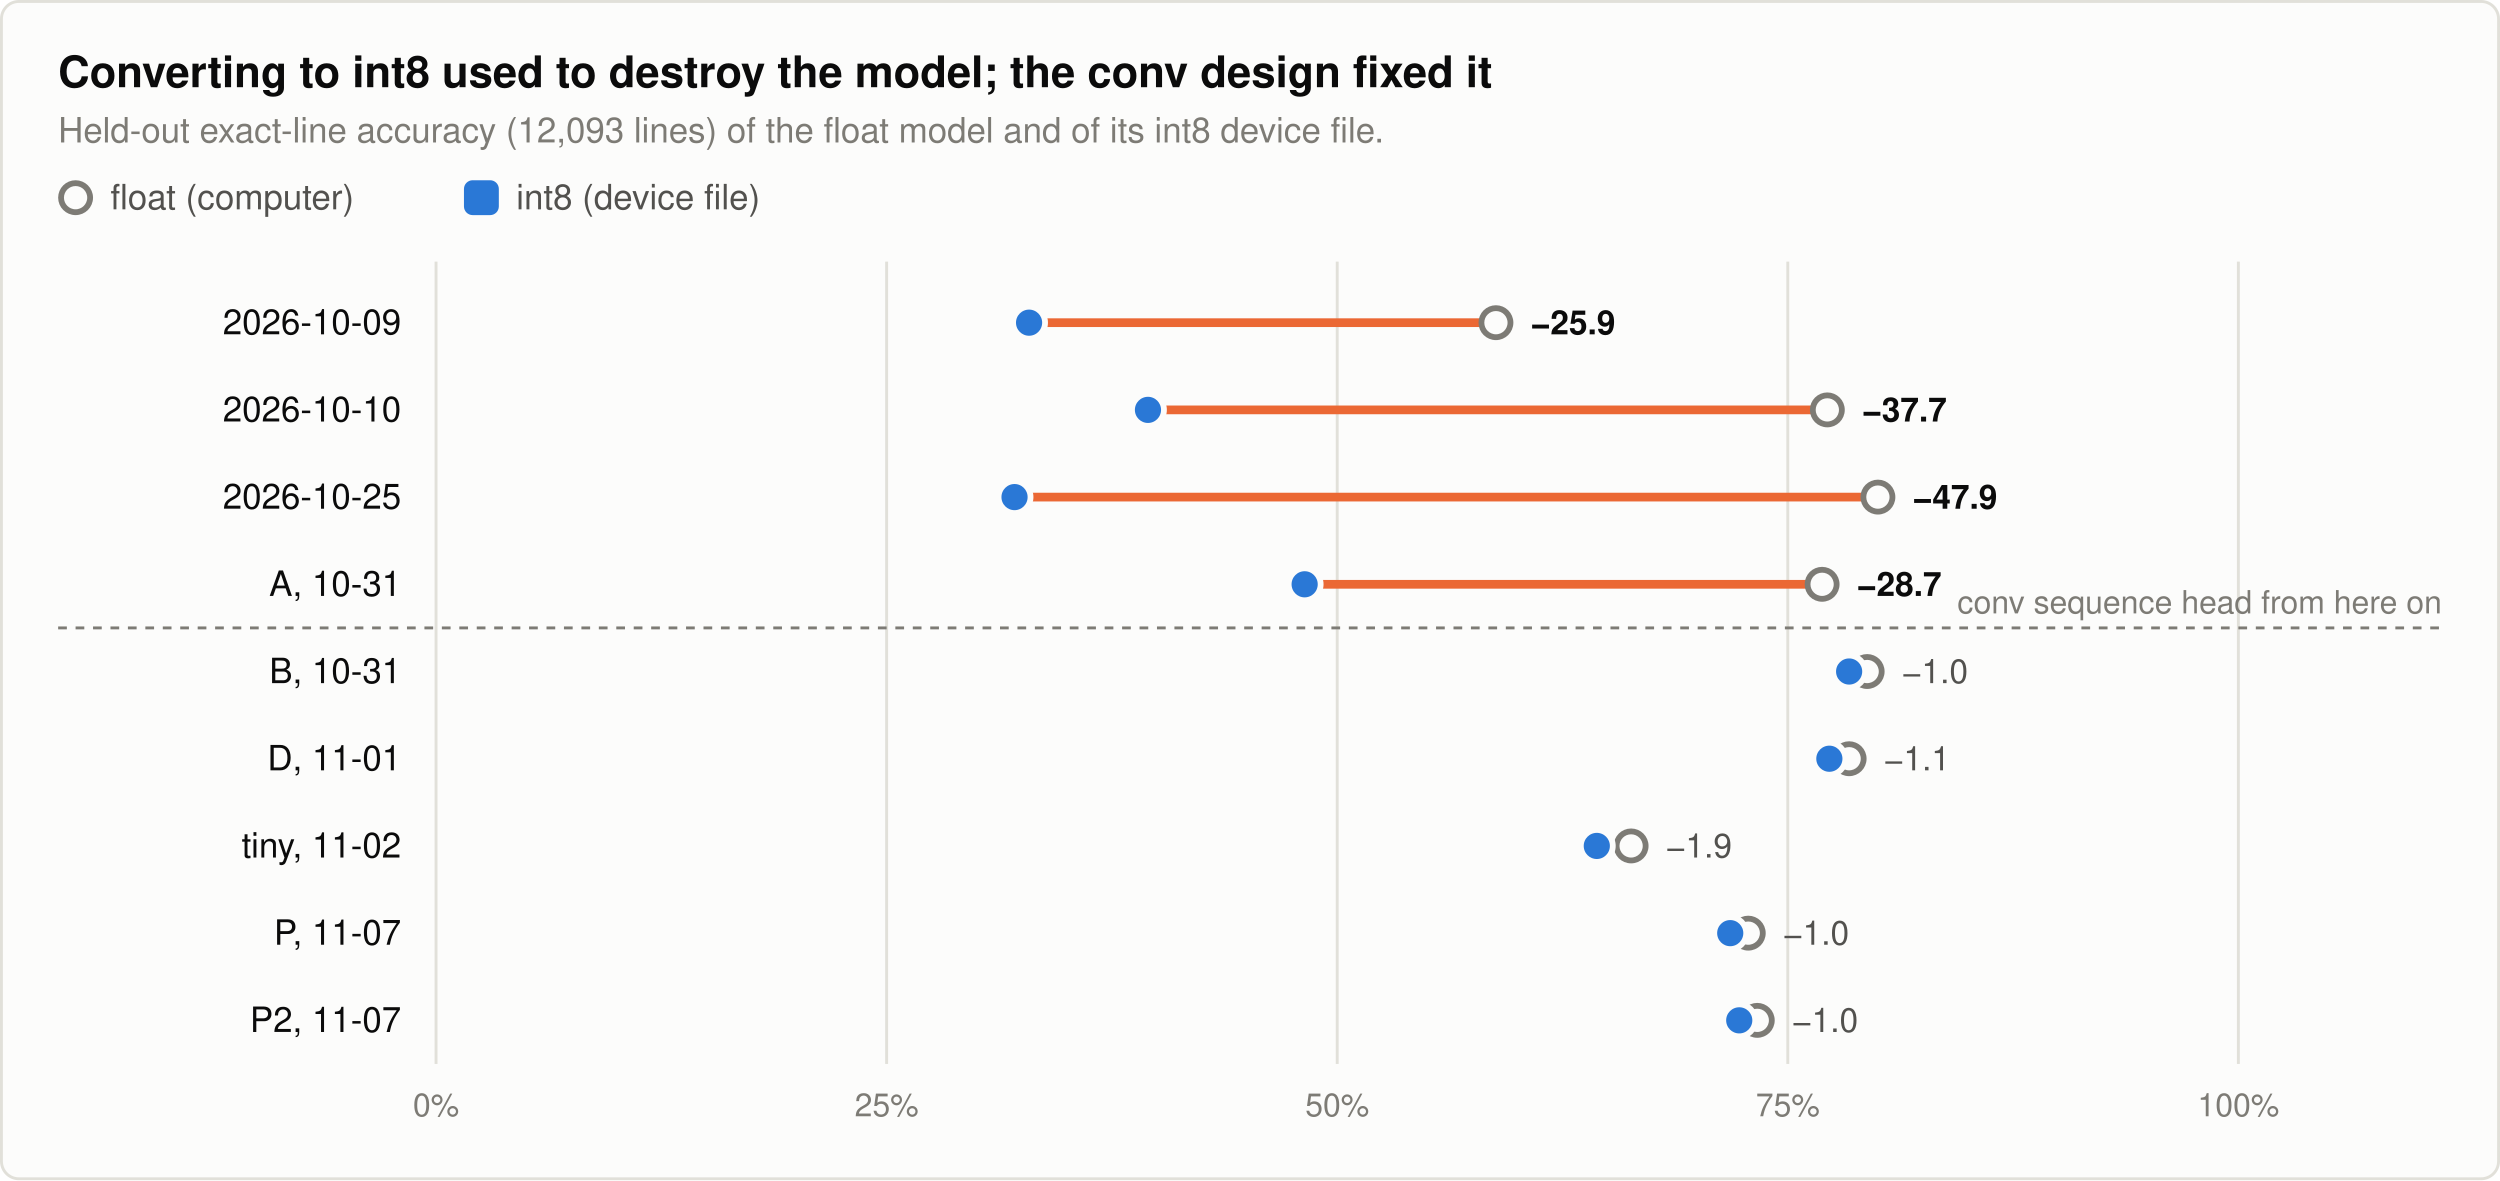
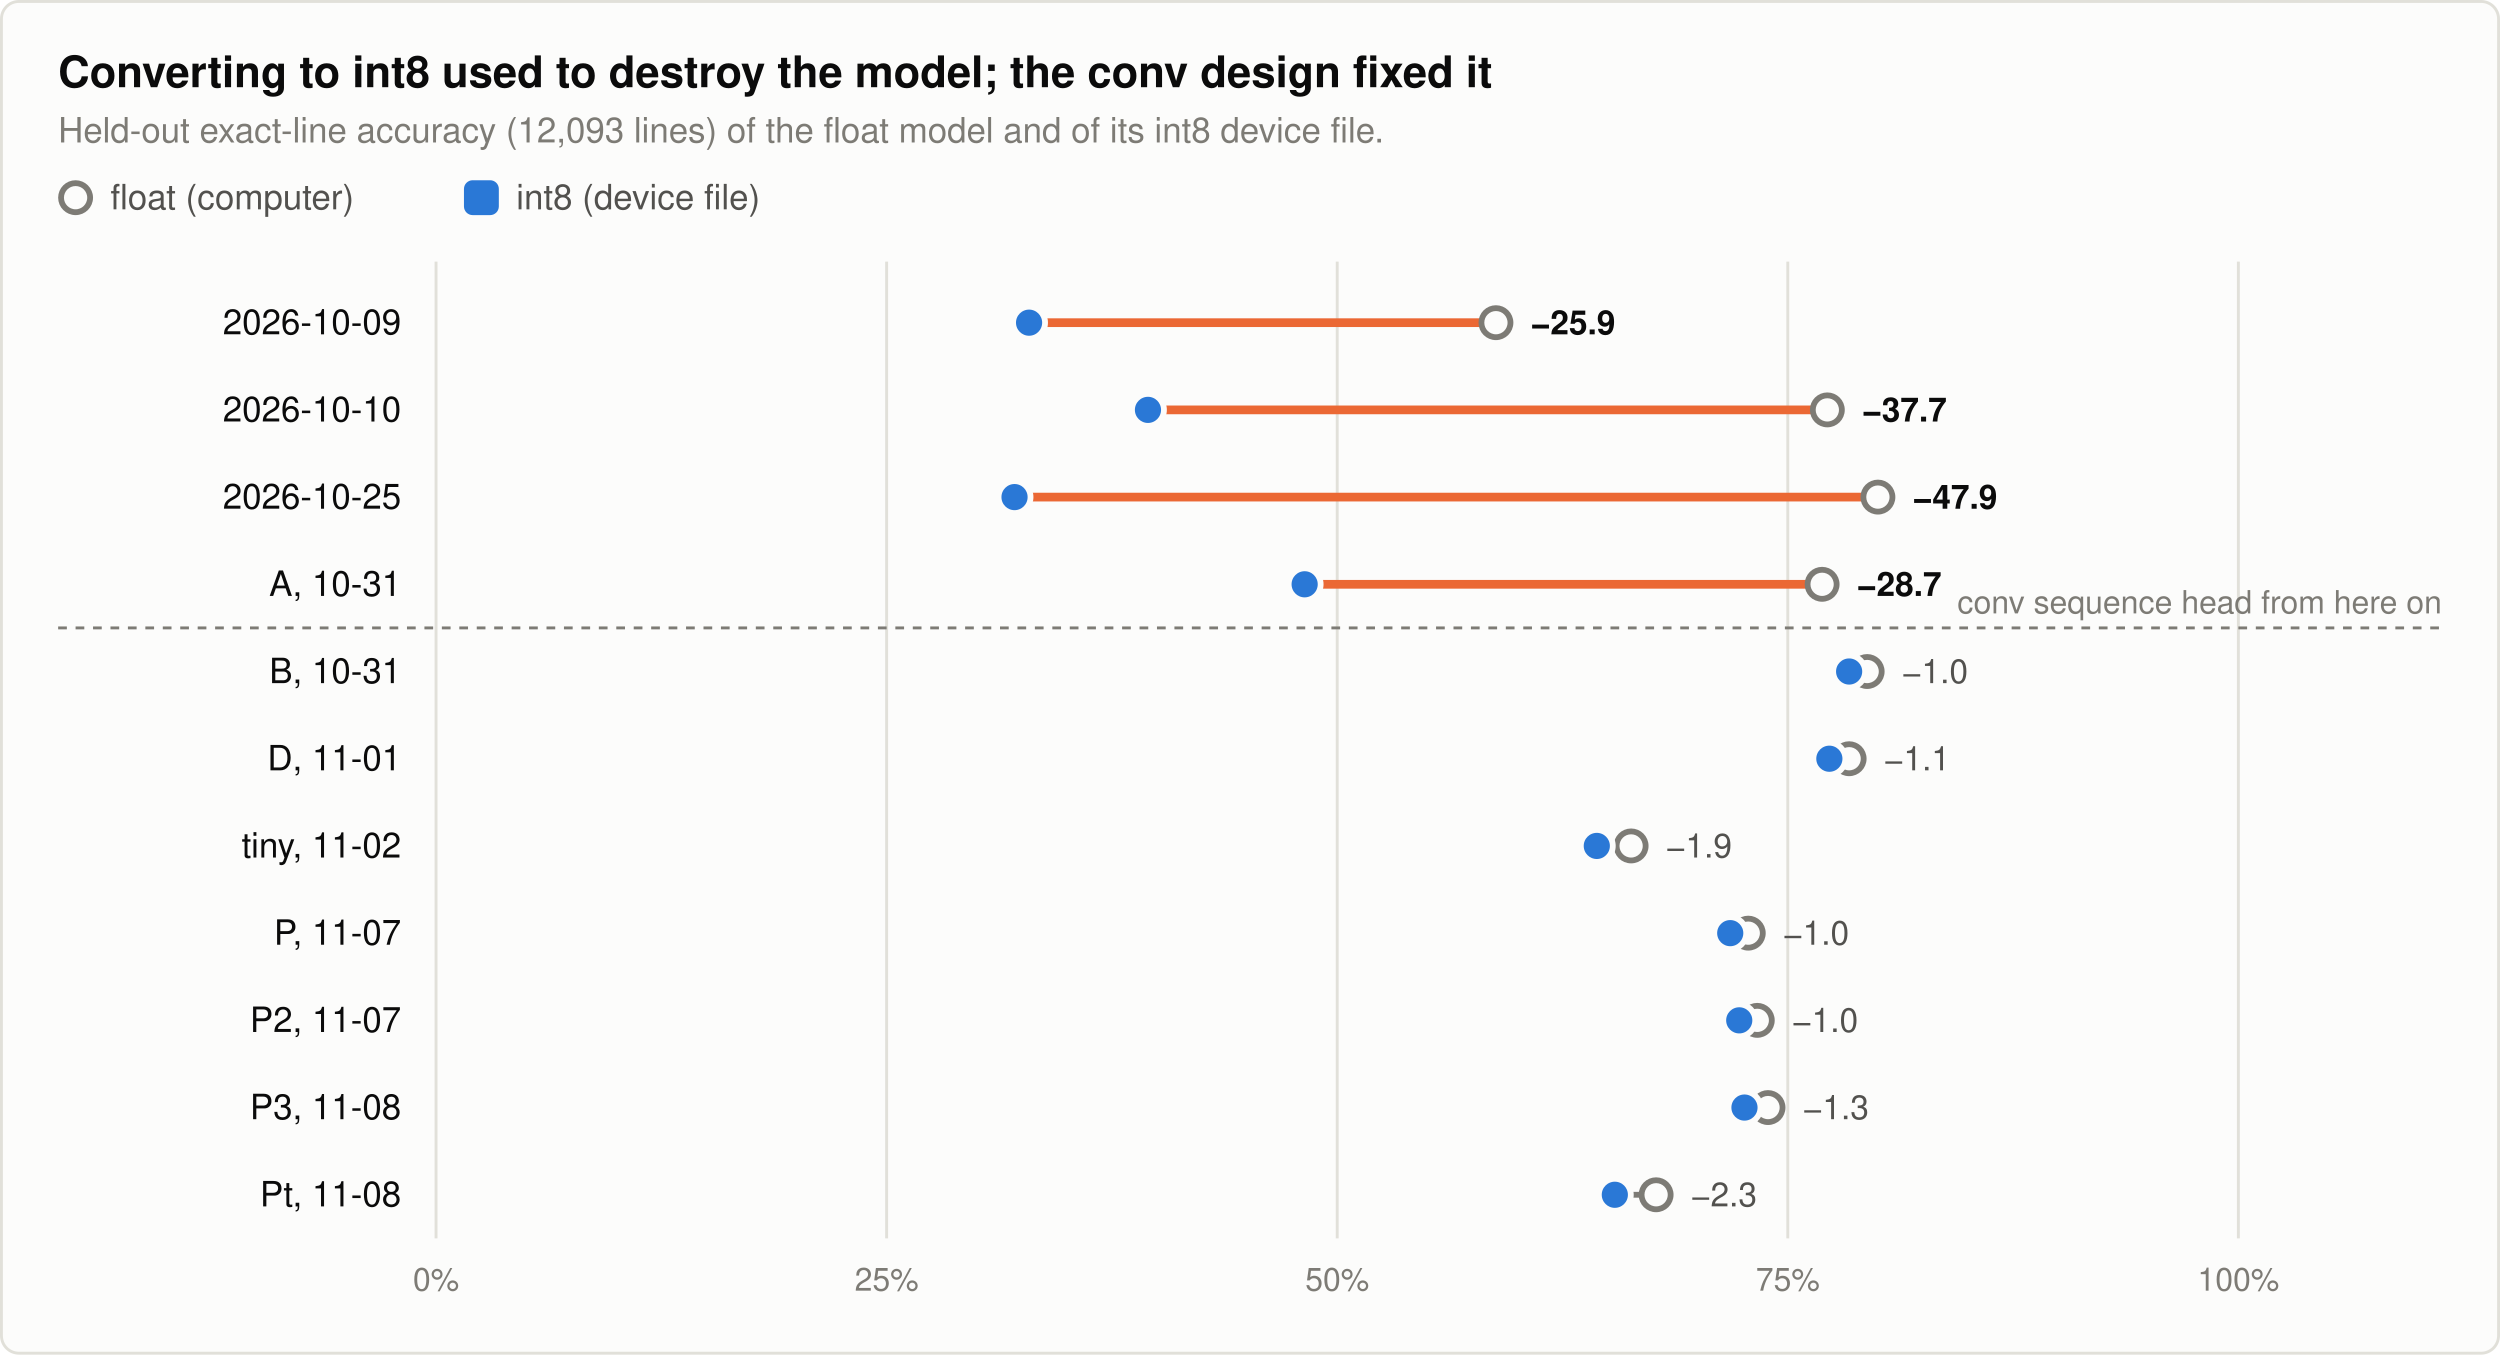
- <svg xmlns="http://www.w3.org/2000/svg" viewBox="0 0 860 406" width="860" height="406" font-family="-apple-system, BlinkMacSystemFont, 'Segoe UI', Helvetica, Arial, sans-serif">
-   <rect x="0.5" y="0.5" width="859" height="405" rx="6" fill="#fcfcfb" stroke="#e1e0d9" />
+ <svg xmlns="http://www.w3.org/2000/svg" viewBox="0 0 860 466" width="860" height="466" font-family="-apple-system, BlinkMacSystemFont, 'Segoe UI', Helvetica, Arial, sans-serif">
+   <rect x="0.5" y="0.5" width="859" height="465" rx="6" fill="#fcfcfb" stroke="#e1e0d9" />
  <text x="20" y="30" font-size="15" font-weight="600" fill="#0b0b0b">Converting to int8 used to destroy the model; the conv design fixed it</text>
  <text x="20" y="49" font-size="12" fill="#7d7b75">Held-out exact-line accuracy (12,093 lines) of the float model and of its int8 device file.</text>
  <circle cx="26" cy="68" r="5" fill="#fcfcfb" stroke="#7d7b75" stroke-width="2" />
  <text x="38" y="72" font-size="12" fill="#52514e">float (computer)</text>
  <rect x="159.6" y="62" width="12" height="12" rx="3" fill="#2a78d6" />
  <text x="177.6" y="72" font-size="12" fill="#52514e">int8 (device file)</text>
-   <line x1="150.0" x2="150.0" y1="90" y2="366" stroke="#e1e0d9" />
-   <text x="150.0" y="384" font-size="11" text-anchor="middle" fill="#7d7b75">0%</text>
-   <line x1="305.0" x2="305.0" y1="90" y2="366" stroke="#e1e0d9" />
-   <text x="305.0" y="384" font-size="11" text-anchor="middle" fill="#7d7b75">25%</text>
-   <line x1="460.0" x2="460.0" y1="90" y2="366" stroke="#e1e0d9" />
-   <text x="460.0" y="384" font-size="11" text-anchor="middle" fill="#7d7b75">50%</text>
-   <line x1="615.0" x2="615.0" y1="90" y2="366" stroke="#e1e0d9" />
-   <text x="615.0" y="384" font-size="11" text-anchor="middle" fill="#7d7b75">75%</text>
-   <line x1="770.0" x2="770.0" y1="90" y2="366" stroke="#e1e0d9" />
-   <text x="770.0" y="384" font-size="11" text-anchor="middle" fill="#7d7b75">100%</text>
+   <line x1="150.0" x2="150.0" y1="90" y2="426" stroke="#e1e0d9" />
+   <text x="150.0" y="444" font-size="11" text-anchor="middle" fill="#7d7b75">0%</text>
+   <line x1="305.0" x2="305.0" y1="90" y2="426" stroke="#e1e0d9" />
+   <text x="305.0" y="444" font-size="11" text-anchor="middle" fill="#7d7b75">25%</text>
+   <line x1="460.0" x2="460.0" y1="90" y2="426" stroke="#e1e0d9" />
+   <text x="460.0" y="444" font-size="11" text-anchor="middle" fill="#7d7b75">50%</text>
+   <line x1="615.0" x2="615.0" y1="90" y2="426" stroke="#e1e0d9" />
+   <text x="615.0" y="444" font-size="11" text-anchor="middle" fill="#7d7b75">75%</text>
+   <line x1="770.0" x2="770.0" y1="90" y2="426" stroke="#e1e0d9" />
+   <text x="770.0" y="444" font-size="11" text-anchor="middle" fill="#7d7b75">100%</text>
  <text x="138" y="115.0" font-size="12" text-anchor="end" fill="#0b0b0b">2026-10-09</text>
  <line x1="354.0" x2="514.6" y1="111.0" y2="111.0" stroke="#eb6834" stroke-width="3" />
  <circle cx="514.6" cy="111.0" r="5" fill="#fcfcfb" stroke="#7d7b75" stroke-width="2" />
  <circle cx="354.0" cy="111.0" r="5.5" fill="#2a78d6" stroke="#fcfcfb" stroke-width="2" />
  <text x="526.6" y="115.0" font-size="11.5" font-weight="600" fill="#0b0b0b">−25.9</text>
  <text x="138" y="145.0" font-size="12" text-anchor="end" fill="#0b0b0b">2026-10-10</text>
  <line x1="394.9" x2="628.6" y1="141.0" y2="141.0" stroke="#eb6834" stroke-width="3" />
  <circle cx="628.6" cy="141.0" r="5" fill="#fcfcfb" stroke="#7d7b75" stroke-width="2" />
  <circle cx="394.9" cy="141.0" r="5.5" fill="#2a78d6" stroke="#fcfcfb" stroke-width="2" />
  <text x="640.6" y="145.0" font-size="11.5" font-weight="600" fill="#0b0b0b">−37.7</text>
  <text x="138" y="175.0" font-size="12" text-anchor="end" fill="#0b0b0b">2026-10-25</text>
  <line x1="349.0" x2="646.0" y1="171.0" y2="171.0" stroke="#eb6834" stroke-width="3" />
  <circle cx="646.0" cy="171.0" r="5" fill="#fcfcfb" stroke="#7d7b75" stroke-width="2" />
  <circle cx="349.0" cy="171.0" r="5.5" fill="#2a78d6" stroke="#fcfcfb" stroke-width="2" />
  <text x="658.0" y="175.0" font-size="11.5" font-weight="600" fill="#0b0b0b">−47.9</text>
  <text x="138" y="205.0" font-size="12" text-anchor="end" fill="#0b0b0b">A, 10-31</text>
  <line x1="448.8" x2="626.8" y1="201.0" y2="201.0" stroke="#eb6834" stroke-width="3" />
  <circle cx="626.8" cy="201.0" r="5" fill="#fcfcfb" stroke="#7d7b75" stroke-width="2" />
  <circle cx="448.8" cy="201.0" r="5.5" fill="#2a78d6" stroke="#fcfcfb" stroke-width="2" />
  <text x="638.8" y="205.0" font-size="11.5" font-weight="600" fill="#0b0b0b">−28.7</text>
  <line x1="20" x2="840" y1="216.0" y2="216.0" stroke="#7d7b75" stroke-dasharray="3 3" />
  <text x="840" y="211.0" font-size="11" text-anchor="end" fill="#7d7b75">conv sequence head from here on</text>
  <text x="138" y="235.0" font-size="12" text-anchor="end" fill="#0b0b0b">B, 10-31</text>
  <line x1="636.1" x2="642.3" y1="231.0" y2="231.0" stroke="#7d7b75" stroke-width="2" />
  <circle cx="642.3" cy="231.0" r="5" fill="#fcfcfb" stroke="#7d7b75" stroke-width="2" />
  <circle cx="636.1" cy="231.0" r="5.5" fill="#2a78d6" stroke="#fcfcfb" stroke-width="2" />
  <text x="654.3" y="235.0" font-size="11.5" font-weight="400" fill="#52514e">−1.0</text>
  <text x="138" y="265.0" font-size="12" text-anchor="end" fill="#0b0b0b">D, 11-01</text>
  <line x1="629.3" x2="636.1" y1="261.0" y2="261.0" stroke="#7d7b75" stroke-width="2" />
  <circle cx="636.1" cy="261.0" r="5" fill="#fcfcfb" stroke="#7d7b75" stroke-width="2" />
  <circle cx="629.3" cy="261.0" r="5.5" fill="#2a78d6" stroke="#fcfcfb" stroke-width="2" />
  <text x="648.1" y="265.0" font-size="11.5" font-weight="400" fill="#52514e">−1.1</text>
  <text x="138" y="295.0" font-size="12" text-anchor="end" fill="#0b0b0b">tiny, 11-02</text>
  <line x1="549.3" x2="561.1" y1="291.0" y2="291.0" stroke="#7d7b75" stroke-width="2" />
  <circle cx="561.1" cy="291.0" r="5" fill="#fcfcfb" stroke="#7d7b75" stroke-width="2" />
  <circle cx="549.3" cy="291.0" r="5.5" fill="#2a78d6" stroke="#fcfcfb" stroke-width="2" />
  <text x="573.1" y="295.0" font-size="11.5" font-weight="400" fill="#52514e">−1.9</text>
  <text x="138" y="325.0" font-size="12" text-anchor="end" fill="#0b0b0b">P, 11-07</text>
  <line x1="595.2" x2="601.4" y1="321.0" y2="321.0" stroke="#7d7b75" stroke-width="2" />
  <circle cx="601.4" cy="321.0" r="5" fill="#fcfcfb" stroke="#7d7b75" stroke-width="2" />
  <circle cx="595.2" cy="321.0" r="5.5" fill="#2a78d6" stroke="#fcfcfb" stroke-width="2" />
  <text x="613.4" y="325.0" font-size="11.5" font-weight="400" fill="#52514e">−1.0</text>
  <text x="138" y="355.0" font-size="12" text-anchor="end" fill="#0b0b0b">P2, 11-07</text>
  <line x1="598.3" x2="604.5" y1="351.0" y2="351.0" stroke="#7d7b75" stroke-width="2" />
  <circle cx="604.5" cy="351.0" r="5" fill="#fcfcfb" stroke="#7d7b75" stroke-width="2" />
  <circle cx="598.3" cy="351.0" r="5.5" fill="#2a78d6" stroke="#fcfcfb" stroke-width="2" />
  <text x="616.5" y="355.0" font-size="11.5" font-weight="400" fill="#52514e">−1.0</text>
+   <text x="138" y="385.0" font-size="12" text-anchor="end" fill="#0b0b0b">P3, 11-08</text>
+   <line x1="600.1" x2="608.2" y1="381.0" y2="381.0" stroke="#7d7b75" stroke-width="2" />
+   <circle cx="608.2" cy="381.0" r="5" fill="#fcfcfb" stroke="#7d7b75" stroke-width="2" />
+   <circle cx="600.1" cy="381.0" r="5.5" fill="#2a78d6" stroke="#fcfcfb" stroke-width="2" />
+   <text x="620.2" y="385.0" font-size="11.5" font-weight="400" fill="#52514e">−1.3</text>
+   <text x="138" y="415.0" font-size="12" text-anchor="end" fill="#0b0b0b">Pt, 11-08</text>
+   <line x1="555.5" x2="569.7" y1="411.0" y2="411.0" stroke="#7d7b75" stroke-width="2" />
+   <circle cx="569.7" cy="411.0" r="5" fill="#fcfcfb" stroke="#7d7b75" stroke-width="2" />
+   <circle cx="555.5" cy="411.0" r="5.5" fill="#2a78d6" stroke="#fcfcfb" stroke-width="2" />
+   <text x="581.7" y="415.0" font-size="11.5" font-weight="400" fill="#52514e">−2.3</text>
</svg>
